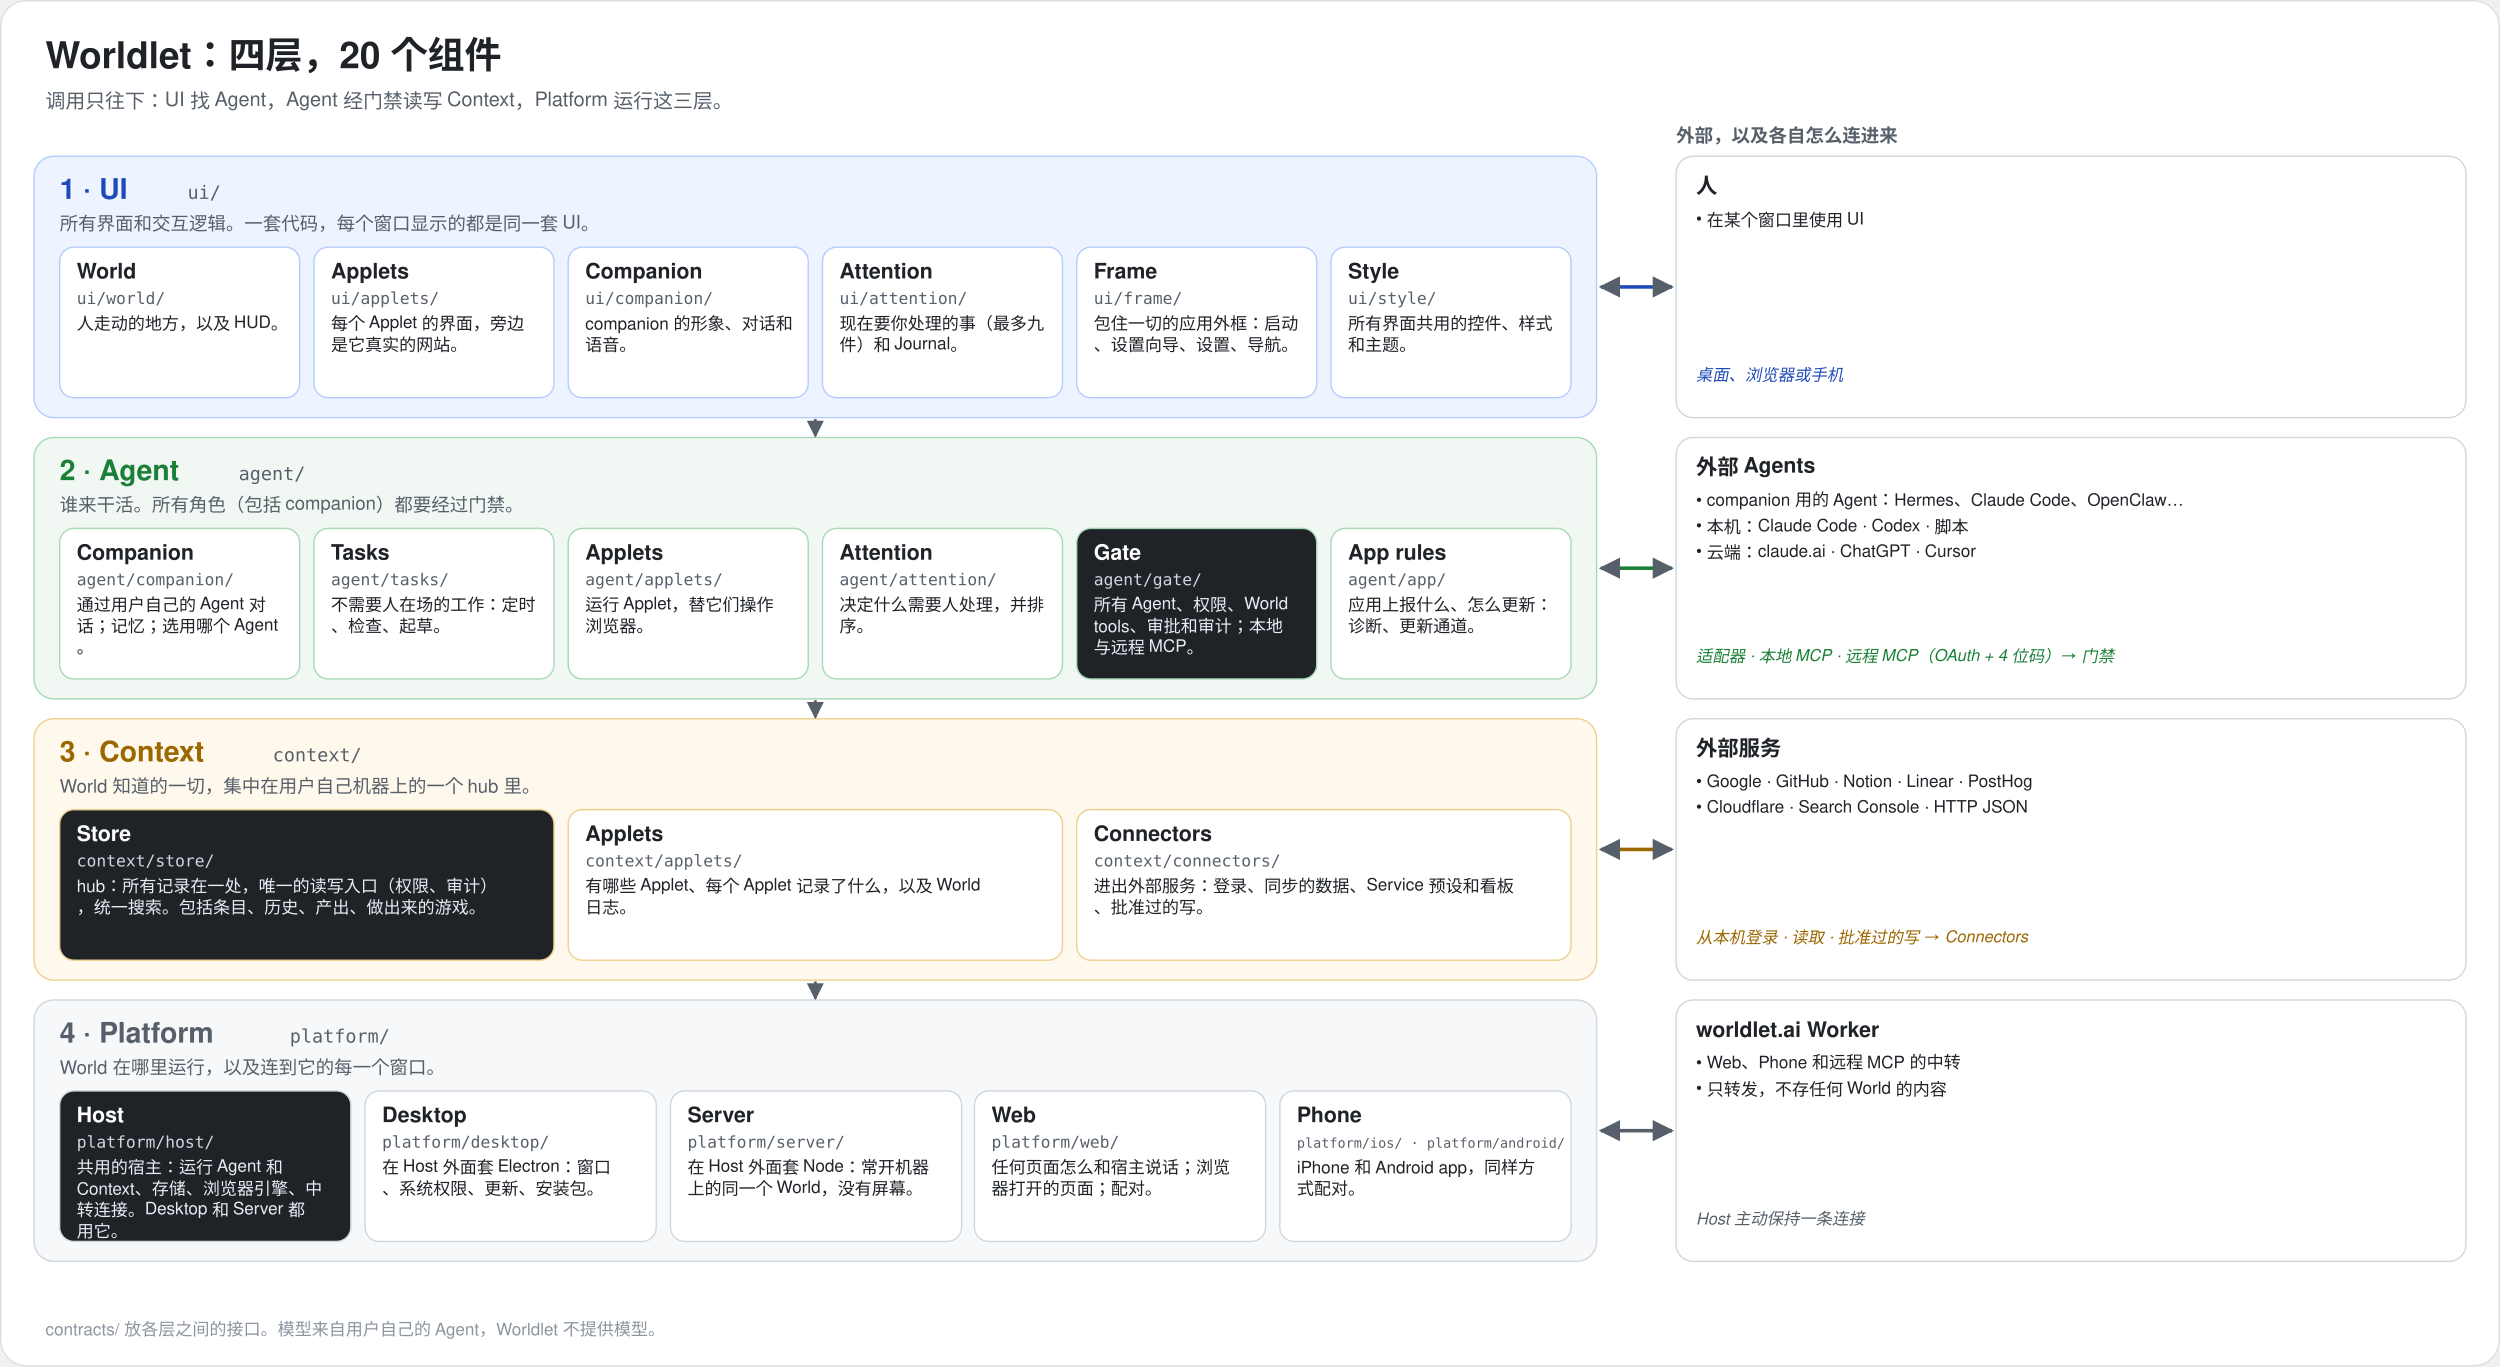
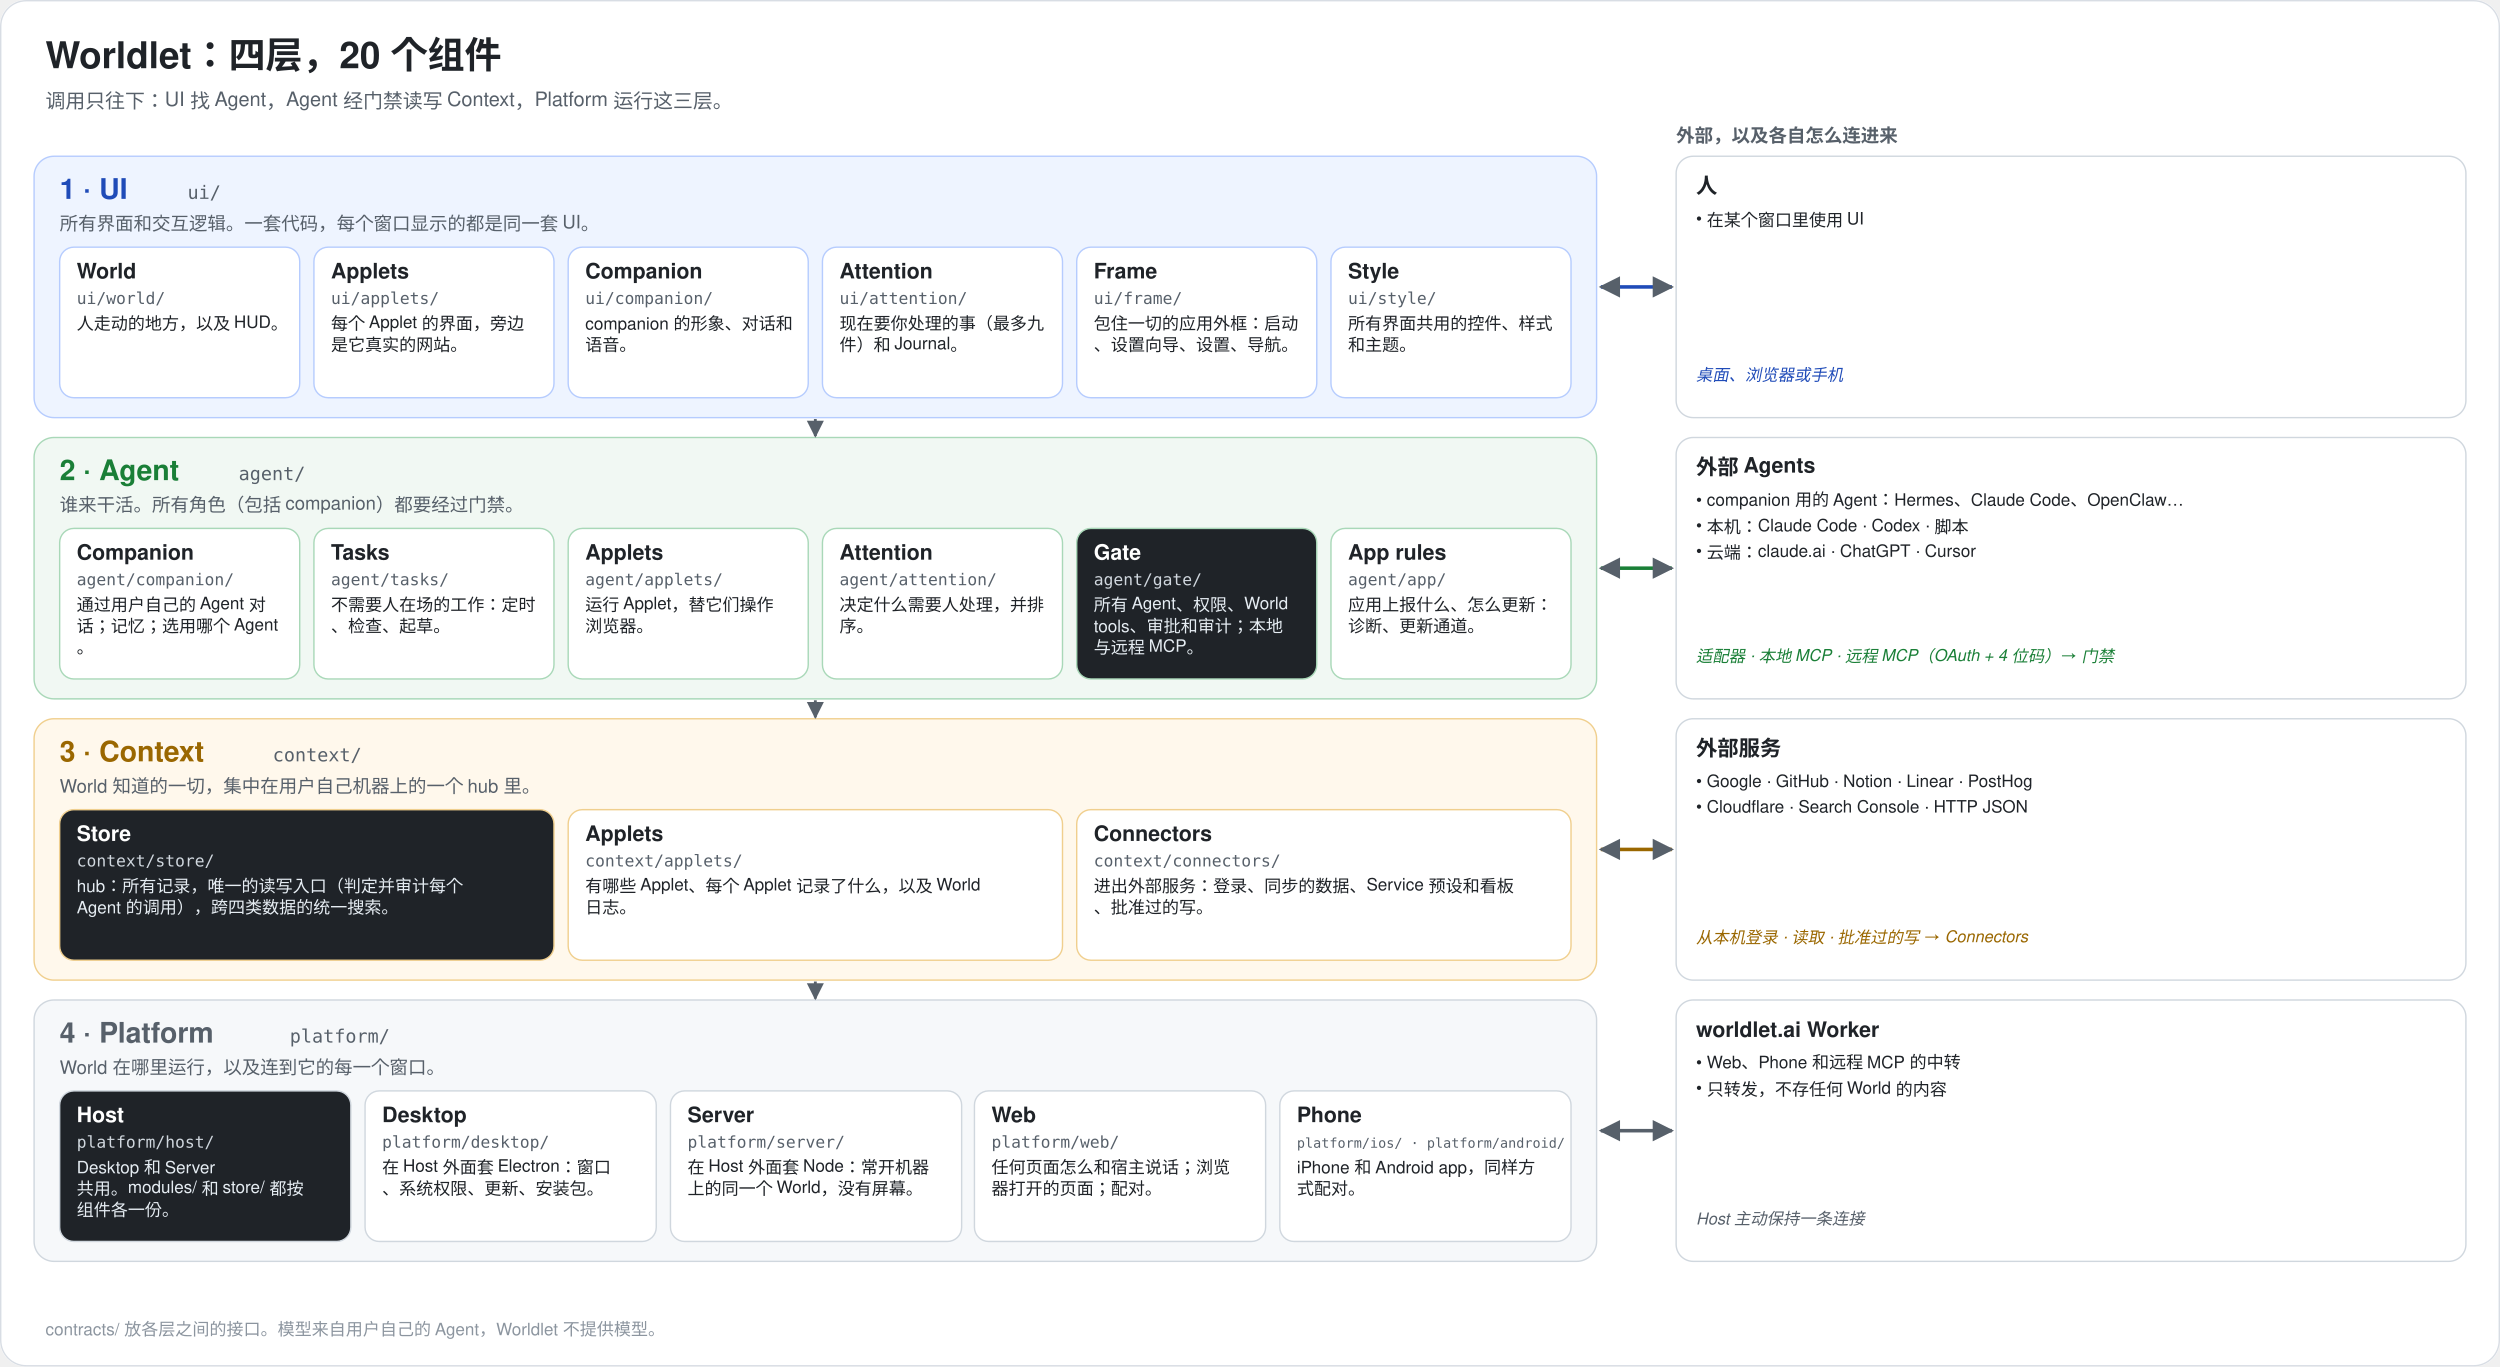
<svg xmlns="http://www.w3.org/2000/svg" width="1760" height="962" viewBox="0 0 1760 962" font-family="-apple-system, 'Segoe UI', Helvetica, Arial, sans-serif">
  <defs>
    <marker id="ar" viewBox="0 0 10 10" refX="9" refY="5" markerWidth="6" markerHeight="6" orient="auto-start-reverse">
      <path d="M0 0L10 5L0 10z" fill="#57606A" />
    </marker>
  </defs>
  <rect width="1760" height="962" rx="18" fill="#FFFFFF" />
  <rect x="0.5" y="0.5" width="1759" height="961" rx="18" fill="none" stroke="#D8DDE4" />
  <text x="32" y="48" font-size="26" font-weight="700" fill="#1F2328">Worldlet：四层，20 个组件</text>
  <text x="32" y="76" font-size="14" fill="#57606A">调用只往下：UI 找 Agent，Agent 经门禁读写 Context，Platform 运行这三层。</text>
  <rect x="24" y="110" width="1100" height="184" rx="14" fill="#EEF4FF" stroke="#B6CCFE" />
  <text x="42" y="140" font-size="20" font-weight="800" fill="#1F4BB8">1 · UI</text>
  <text x="132" y="140" font-size="13" font-family="ui-monospace, Menlo, monospace" fill="#57606A">ui/</text>
  <text x="42" y="162" font-size="13" fill="#57606A">所有界面和交互逻辑。一套代码，每个窗口显示的都是同一套 UI。</text>
  <rect x="42" y="174" width="169" height="106" rx="10" fill="#FFFFFF" stroke="#B6CCFE" />
  <text x="54" y="196" font-size="15" font-weight="700" fill="#1F2328">World</text>
  <text x="54" y="214" font-size="11.5" font-family="ui-monospace, Menlo, monospace" fill="#57606A">ui/world/</text>
  <text x="54" y="232" font-size="12" fill="#1F2328">人走动的地方，以及 HUD。</text>
  <rect x="221" y="174" width="169" height="106" rx="10" fill="#FFFFFF" stroke="#B6CCFE" />
  <text x="233" y="196" font-size="15" font-weight="700" fill="#1F2328">Applets</text>
  <text x="233" y="214" font-size="11.5" font-family="ui-monospace, Menlo, monospace" fill="#57606A">ui/applets/</text>
  <text x="233" y="232" font-size="12" fill="#1F2328">每个 Applet 的界面，旁边</text>
  <text x="233" y="247" font-size="12" fill="#1F2328">是它真实的网站。</text>
  <rect x="400" y="174" width="169" height="106" rx="10" fill="#FFFFFF" stroke="#B6CCFE" />
  <text x="412" y="196" font-size="15" font-weight="700" fill="#1F2328">Companion</text>
  <text x="412" y="214" font-size="11.5" font-family="ui-monospace, Menlo, monospace" fill="#57606A">ui/companion/</text>
  <text x="412" y="232" font-size="12" fill="#1F2328">companion 的形象、对话和</text>
  <text x="412" y="247" font-size="12" fill="#1F2328">语音。</text>
  <rect x="579" y="174" width="169" height="106" rx="10" fill="#FFFFFF" stroke="#B6CCFE" />
  <text x="591" y="196" font-size="15" font-weight="700" fill="#1F2328">Attention</text>
  <text x="591" y="214" font-size="11.5" font-family="ui-monospace, Menlo, monospace" fill="#57606A">ui/attention/</text>
  <text x="591" y="232" font-size="12" fill="#1F2328">现在要你处理的事（最多九</text>
  <text x="591" y="247" font-size="12" fill="#1F2328">件）和 Journal。</text>
  <rect x="758" y="174" width="169" height="106" rx="10" fill="#FFFFFF" stroke="#B6CCFE" />
  <text x="770" y="196" font-size="15" font-weight="700" fill="#1F2328">Frame</text>
  <text x="770" y="214" font-size="11.5" font-family="ui-monospace, Menlo, monospace" fill="#57606A">ui/frame/</text>
  <text x="770" y="232" font-size="12" fill="#1F2328">包住一切的应用外框：启动</text>
  <text x="770" y="247" font-size="12" fill="#1F2328">、设置向导、设置、导航。</text>
  <rect x="937" y="174" width="169" height="106" rx="10" fill="#FFFFFF" stroke="#B6CCFE" />
  <text x="949" y="196" font-size="15" font-weight="700" fill="#1F2328">Style</text>
  <text x="949" y="214" font-size="11.5" font-family="ui-monospace, Menlo, monospace" fill="#57606A">ui/style/</text>
  <text x="949" y="232" font-size="12" fill="#1F2328">所有界面共用的控件、样式</text>
  <text x="949" y="247" font-size="12" fill="#1F2328">和主题。</text>
  <rect x="24" y="308" width="1100" height="184" rx="14" fill="#F1F8F3" stroke="#A9D8B8" />
  <text x="42" y="338" font-size="20" font-weight="800" fill="#1A7F37">2 · Agent</text>
  <text x="168" y="338" font-size="13" font-family="ui-monospace, Menlo, monospace" fill="#57606A">agent/</text>
  <text x="42" y="360" font-size="13" fill="#57606A">谁来干活。所有角色（包括 companion）都要经过门禁。</text>
  <rect x="42" y="372" width="169" height="106" rx="10" fill="#FFFFFF" stroke="#A9D8B8" />
  <text x="54" y="394" font-size="15" font-weight="700" fill="#1F2328">Companion</text>
  <text x="54" y="412" font-size="11.5" font-family="ui-monospace, Menlo, monospace" fill="#57606A">agent/companion/</text>
  <text x="54" y="430" font-size="12" fill="#1F2328">通过用户自己的 Agent 对</text>
  <text x="54" y="445" font-size="12" fill="#1F2328">话；记忆；选用哪个 Agent</text>
  <text x="54" y="460" font-size="12" fill="#1F2328">。</text>
  <rect x="221" y="372" width="169" height="106" rx="10" fill="#FFFFFF" stroke="#A9D8B8" />
  <text x="233" y="394" font-size="15" font-weight="700" fill="#1F2328">Tasks</text>
  <text x="233" y="412" font-size="11.5" font-family="ui-monospace, Menlo, monospace" fill="#57606A">agent/tasks/</text>
  <text x="233" y="430" font-size="12" fill="#1F2328">不需要人在场的工作：定时</text>
  <text x="233" y="445" font-size="12" fill="#1F2328">、检查、起草。</text>
  <rect x="400" y="372" width="169" height="106" rx="10" fill="#FFFFFF" stroke="#A9D8B8" />
  <text x="412" y="394" font-size="15" font-weight="700" fill="#1F2328">Applets</text>
  <text x="412" y="412" font-size="11.5" font-family="ui-monospace, Menlo, monospace" fill="#57606A">agent/applets/</text>
  <text x="412" y="430" font-size="12" fill="#1F2328">运行 Applet，替它们操作</text>
  <text x="412" y="445" font-size="12" fill="#1F2328">浏览器。</text>
  <rect x="579" y="372" width="169" height="106" rx="10" fill="#FFFFFF" stroke="#A9D8B8" />
  <text x="591" y="394" font-size="15" font-weight="700" fill="#1F2328">Attention</text>
  <text x="591" y="412" font-size="11.5" font-family="ui-monospace, Menlo, monospace" fill="#57606A">agent/attention/</text>
  <text x="591" y="430" font-size="12" fill="#1F2328">决定什么需要人处理，并排</text>
  <text x="591" y="445" font-size="12" fill="#1F2328">序。</text>
  <rect x="758" y="372" width="169" height="106" rx="10" fill="#1F2328" stroke="#A9D8B8" />
  <text x="770" y="394" font-size="15" font-weight="700" fill="#FFFFFF">Gate</text>
  <text x="770" y="412" font-size="11.5" font-family="ui-monospace, Menlo, monospace" fill="#D0D7DE">agent/gate/</text>
  <text x="770" y="430" font-size="12" fill="#E6EDF3">所有 Agent、权限、World</text>
  <text x="770" y="445" font-size="12" fill="#E6EDF3">tools、审批和审计；本地</text>
  <text x="770" y="460" font-size="12" fill="#E6EDF3">与远程 MCP。</text>
  <rect x="937" y="372" width="169" height="106" rx="10" fill="#FFFFFF" stroke="#A9D8B8" />
  <text x="949" y="394" font-size="15" font-weight="700" fill="#1F2328">App rules</text>
  <text x="949" y="412" font-size="11.5" font-family="ui-monospace, Menlo, monospace" fill="#57606A">agent/app/</text>
  <text x="949" y="430" font-size="12" fill="#1F2328">应用上报什么、怎么更新：</text>
  <text x="949" y="445" font-size="12" fill="#1F2328">诊断、更新通道。</text>
  <rect x="24" y="506" width="1100" height="184" rx="14" fill="#FFF8EC" stroke="#F0CF8E" />
  <text x="42" y="536" font-size="20" font-weight="800" fill="#9A6700">3 · Context</text>
  <text x="192" y="536" font-size="13" font-family="ui-monospace, Menlo, monospace" fill="#57606A">context/</text>
  <text x="42" y="558" font-size="13" fill="#57606A">World 知道的一切，集中在用户自己机器上的一个 hub 里。</text>
  <rect x="42" y="570" width="348" height="106" rx="10" fill="#1F2328" stroke="#F0CF8E" />
  <text x="54" y="592" font-size="15" font-weight="700" fill="#FFFFFF">Store</text>
  <text x="54" y="610" font-size="11.5" font-family="ui-monospace, Menlo, monospace" fill="#D0D7DE">context/store/</text>
-   <text x="54" y="628" font-size="12" fill="#E6EDF3">hub：所有记录在一处，唯一的读写入口（权限、审计）</text>
-   <text x="54" y="643" font-size="12" fill="#E6EDF3">，统一搜索。包括条目、历史、产出、做出来的游戏。</text>
+   <text x="54" y="628" font-size="12" fill="#E6EDF3">hub：所有记录，唯一的读写入口（判定并审计每个</text>
+   <text x="54" y="643" font-size="12" fill="#E6EDF3">Agent 的调用），跨四类数据的统一搜索。</text>
  <rect x="400" y="570" width="348" height="106" rx="10" fill="#FFFFFF" stroke="#F0CF8E" />
  <text x="412" y="592" font-size="15" font-weight="700" fill="#1F2328">Applets</text>
  <text x="412" y="610" font-size="11.5" font-family="ui-monospace, Menlo, monospace" fill="#57606A">context/applets/</text>
  <text x="412" y="628" font-size="12" fill="#1F2328">有哪些 Applet、每个 Applet 记录了什么，以及 World</text>
  <text x="412" y="643" font-size="12" fill="#1F2328">日志。</text>
  <rect x="758" y="570" width="348" height="106" rx="10" fill="#FFFFFF" stroke="#F0CF8E" />
  <text x="770" y="592" font-size="15" font-weight="700" fill="#1F2328">Connectors</text>
  <text x="770" y="610" font-size="11.5" font-family="ui-monospace, Menlo, monospace" fill="#57606A">context/connectors/</text>
  <text x="770" y="628" font-size="12" fill="#1F2328">进出外部服务：登录、同步的数据、Service 预设和看板</text>
  <text x="770" y="643" font-size="12" fill="#1F2328">、批准过的写。</text>
  <rect x="24" y="704" width="1100" height="184" rx="14" fill="#F6F8FA" stroke="#D0D7DE" />
  <text x="42" y="734" font-size="20" font-weight="800" fill="#57606A">4 · Platform</text>
  <text x="204" y="734" font-size="13" font-family="ui-monospace, Menlo, monospace" fill="#57606A">platform/</text>
  <text x="42" y="756" font-size="13" fill="#57606A">World 在哪里运行，以及连到它的每一个窗口。</text>
  <rect x="42" y="768" width="205" height="106" rx="10" fill="#1F2328" stroke="#D0D7DE" />
  <text x="54" y="790" font-size="15" font-weight="700" fill="#FFFFFF">Host</text>
  <text x="54" y="808" font-size="11.5" font-family="ui-monospace, Menlo, monospace" fill="#D0D7DE">platform/host/</text>
-   <text x="54" y="826" font-size="12" fill="#E6EDF3">共用的宿主：运行 Agent 和</text>
-   <text x="54" y="841" font-size="12" fill="#E6EDF3">Context、存储、浏览器引擎、中</text>
-   <text x="54" y="856" font-size="12" fill="#E6EDF3">转连接。Desktop 和 Server 都</text>
-   <text x="54" y="871" font-size="12" fill="#E6EDF3">用它。</text>
+   <text x="54" y="826" font-size="12" fill="#E6EDF3">Desktop 和 Server</text>
+   <text x="54" y="841" font-size="12" fill="#E6EDF3">共用。modules/ 和 store/ 都按</text>
+   <text x="54" y="856" font-size="12" fill="#E6EDF3">组件各一份。</text>
  <rect x="257" y="768" width="205" height="106" rx="10" fill="#FFFFFF" stroke="#D0D7DE" />
  <text x="269" y="790" font-size="15" font-weight="700" fill="#1F2328">Desktop</text>
  <text x="269" y="808" font-size="11.5" font-family="ui-monospace, Menlo, monospace" fill="#57606A">platform/desktop/</text>
  <text x="269" y="826" font-size="12" fill="#1F2328">在 Host 外面套 Electron：窗口</text>
  <text x="269" y="841" font-size="12" fill="#1F2328">、系统权限、更新、安装包。</text>
  <rect x="472" y="768" width="205" height="106" rx="10" fill="#FFFFFF" stroke="#D0D7DE" />
  <text x="484" y="790" font-size="15" font-weight="700" fill="#1F2328">Server</text>
  <text x="484" y="808" font-size="11.5" font-family="ui-monospace, Menlo, monospace" fill="#57606A">platform/server/</text>
  <text x="484" y="826" font-size="12" fill="#1F2328">在 Host 外面套 Node：常开机器</text>
  <text x="484" y="841" font-size="12" fill="#1F2328">上的同一个 World，没有屏幕。</text>
  <rect x="686" y="768" width="205" height="106" rx="10" fill="#FFFFFF" stroke="#D0D7DE" />
  <text x="698" y="790" font-size="15" font-weight="700" fill="#1F2328">Web</text>
  <text x="698" y="808" font-size="11.5" font-family="ui-monospace, Menlo, monospace" fill="#57606A">platform/web/</text>
  <text x="698" y="826" font-size="12" fill="#1F2328">任何页面怎么和宿主说话；浏览</text>
  <text x="698" y="841" font-size="12" fill="#1F2328">器打开的页面；配对。</text>
  <rect x="901" y="768" width="205" height="106" rx="10" fill="#FFFFFF" stroke="#D0D7DE" />
  <text x="913" y="790" font-size="15" font-weight="700" fill="#1F2328">Phone</text>
  <text x="913" y="808" font-size="9.5" font-family="ui-monospace, Menlo, monospace" fill="#57606A">platform/ios/ · platform/android/</text>
  <text x="913" y="826" font-size="12" fill="#1F2328">iPhone 和 Android app，同样方</text>
  <text x="913" y="841" font-size="12" fill="#1F2328">式配对。</text>
  <line x1="574.0" y1="295" x2="574.0" y2="307" stroke="#57606A" stroke-width="2" marker-end="url(#ar)" />
  <line x1="574.0" y1="493" x2="574.0" y2="505" stroke="#57606A" stroke-width="2" marker-end="url(#ar)" />
  <line x1="574.0" y1="691" x2="574.0" y2="703" stroke="#57606A" stroke-width="2" marker-end="url(#ar)" />
  <text x="1180" y="100" font-size="13" font-weight="700" fill="#57606A">外部，以及各自怎么连进来</text>
  <rect x="1180" y="110" width="556" height="184" rx="12" fill="#FFFFFF" stroke="#D0D7DE" />
  <text x="1194" y="136" font-size="15" font-weight="700" fill="#1F2328">人</text>
  <text x="1194" y="158" font-size="12" fill="#1F2328">• 在某个窗口里使用 UI</text>
  <text x="1194" y="268" font-size="11.5" font-style="italic" fill="#1F4BB8">桌面、浏览器或手机</text>
  <line x1="1177" y1="202.0" x2="1127" y2="202.0" stroke="#1F4BB8" stroke-width="2.5" marker-start="url(#ar)" marker-end="url(#ar)" />
  <rect x="1180" y="308" width="556" height="184" rx="12" fill="#FFFFFF" stroke="#D0D7DE" />
  <text x="1194" y="334" font-size="15" font-weight="700" fill="#1F2328">外部 Agents</text>
  <text x="1194" y="356" font-size="12" fill="#1F2328">• companion 用的 Agent：Hermes、Claude Code、OpenClaw…</text>
  <text x="1194" y="374" font-size="12" fill="#1F2328">• 本机：Claude Code · Codex · 脚本</text>
  <text x="1194" y="392" font-size="12" fill="#1F2328">• 云端：claude.ai · ChatGPT · Cursor</text>
  <text x="1194" y="466" font-size="11.5" font-style="italic" fill="#1A7F37">适配器 · 本地 MCP · 远程 MCP（OAuth + 4 位码）→ 门禁</text>
  <line x1="1177" y1="400.0" x2="1127" y2="400.0" stroke="#1A7F37" stroke-width="2.5" marker-start="url(#ar)" marker-end="url(#ar)" />
  <rect x="1180" y="506" width="556" height="184" rx="12" fill="#FFFFFF" stroke="#D0D7DE" />
  <text x="1194" y="532" font-size="15" font-weight="700" fill="#1F2328">外部服务</text>
  <text x="1194" y="554" font-size="12" fill="#1F2328">• Google · GitHub · Notion · Linear · PostHog</text>
  <text x="1194" y="572" font-size="12" fill="#1F2328">• Cloudflare · Search Console · HTTP JSON</text>
  <text x="1194" y="664" font-size="11.5" font-style="italic" fill="#9A6700">从本机登录 · 读取 · 批准过的写 → Connectors</text>
  <line x1="1177" y1="598.0" x2="1127" y2="598.0" stroke="#9A6700" stroke-width="2.5" marker-start="url(#ar)" marker-end="url(#ar)" />
  <rect x="1180" y="704" width="556" height="184" rx="12" fill="#FFFFFF" stroke="#D0D7DE" />
  <text x="1194" y="730" font-size="15" font-weight="700" fill="#1F2328">worldlet.ai Worker</text>
  <text x="1194" y="752" font-size="12" fill="#1F2328">• Web、Phone 和远程 MCP 的中转</text>
  <text x="1194" y="770" font-size="12" fill="#1F2328">• 只转发，不存任何 World 的内容</text>
  <text x="1194" y="862" font-size="11.5" font-style="italic" fill="#57606A">Host 主动保持一条连接</text>
  <line x1="1177" y1="796.0" x2="1127" y2="796.0" stroke="#57606A" stroke-width="2.5" marker-start="url(#ar)" marker-end="url(#ar)" />
  <text x="32" y="940" font-size="12" fill="#8C959F">contracts/ 放各层之间的接口。模型来自用户自己的 Agent，Worldlet 不提供模型。</text>
</svg>
